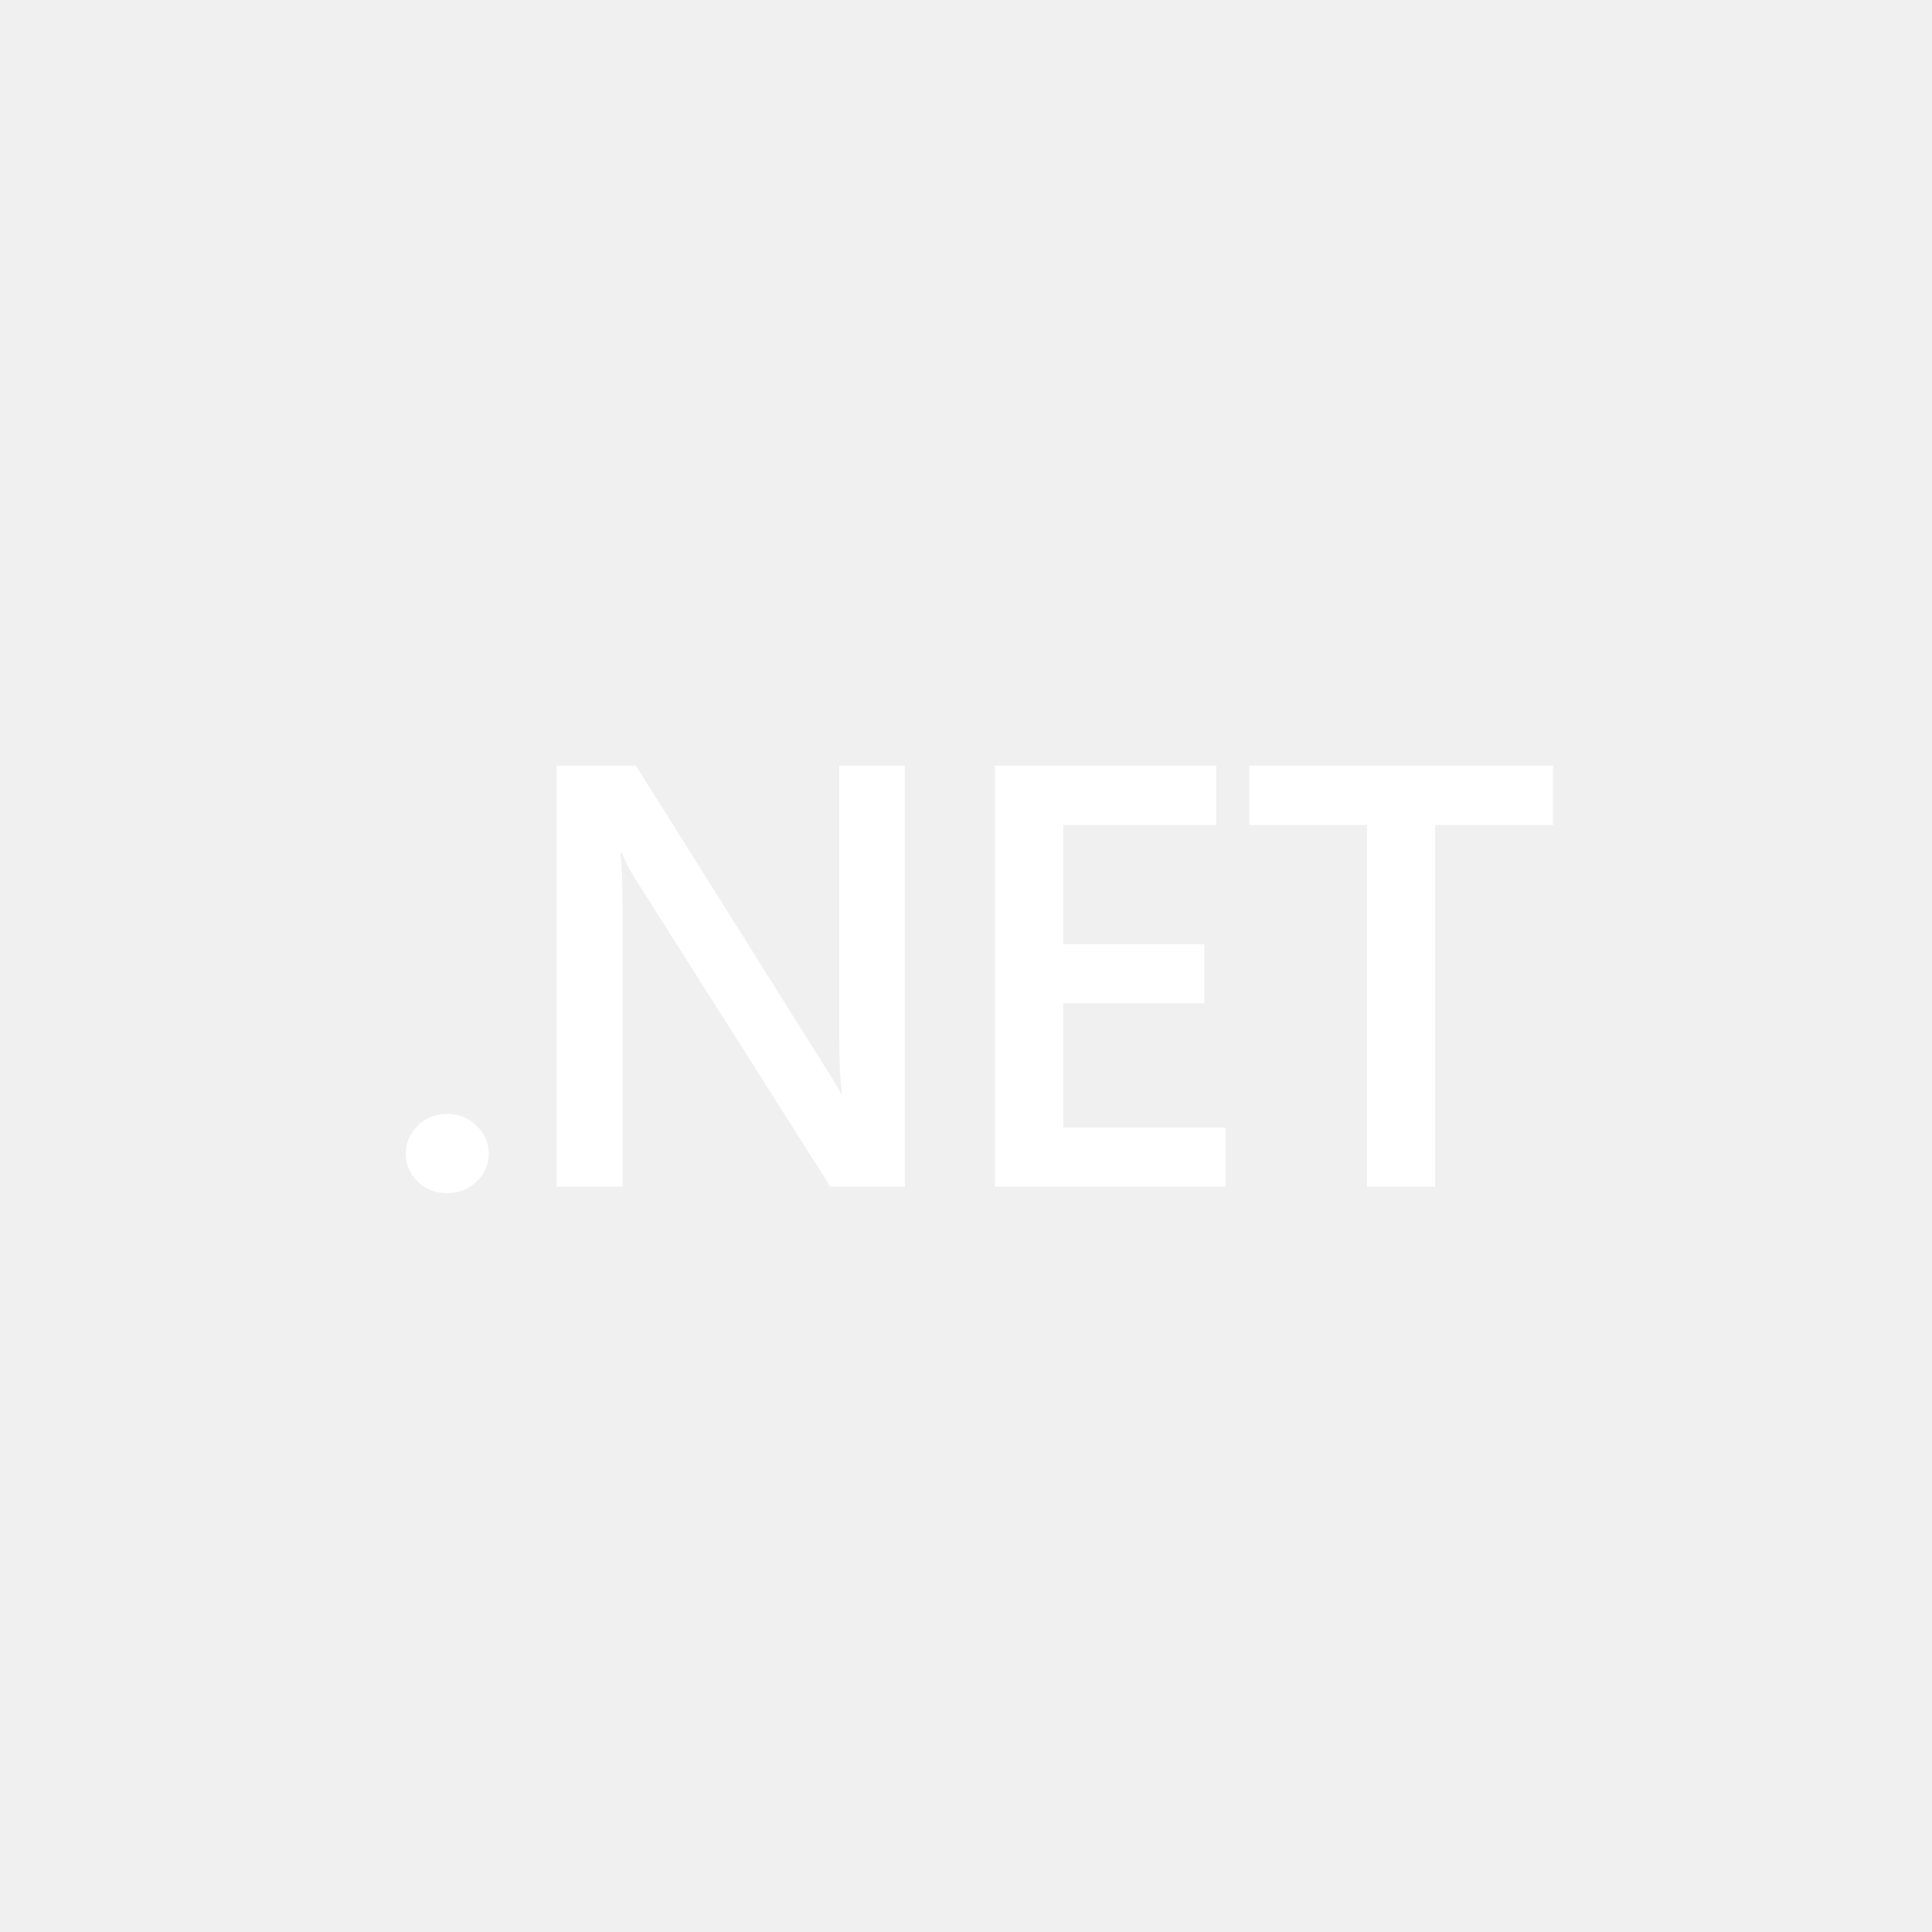
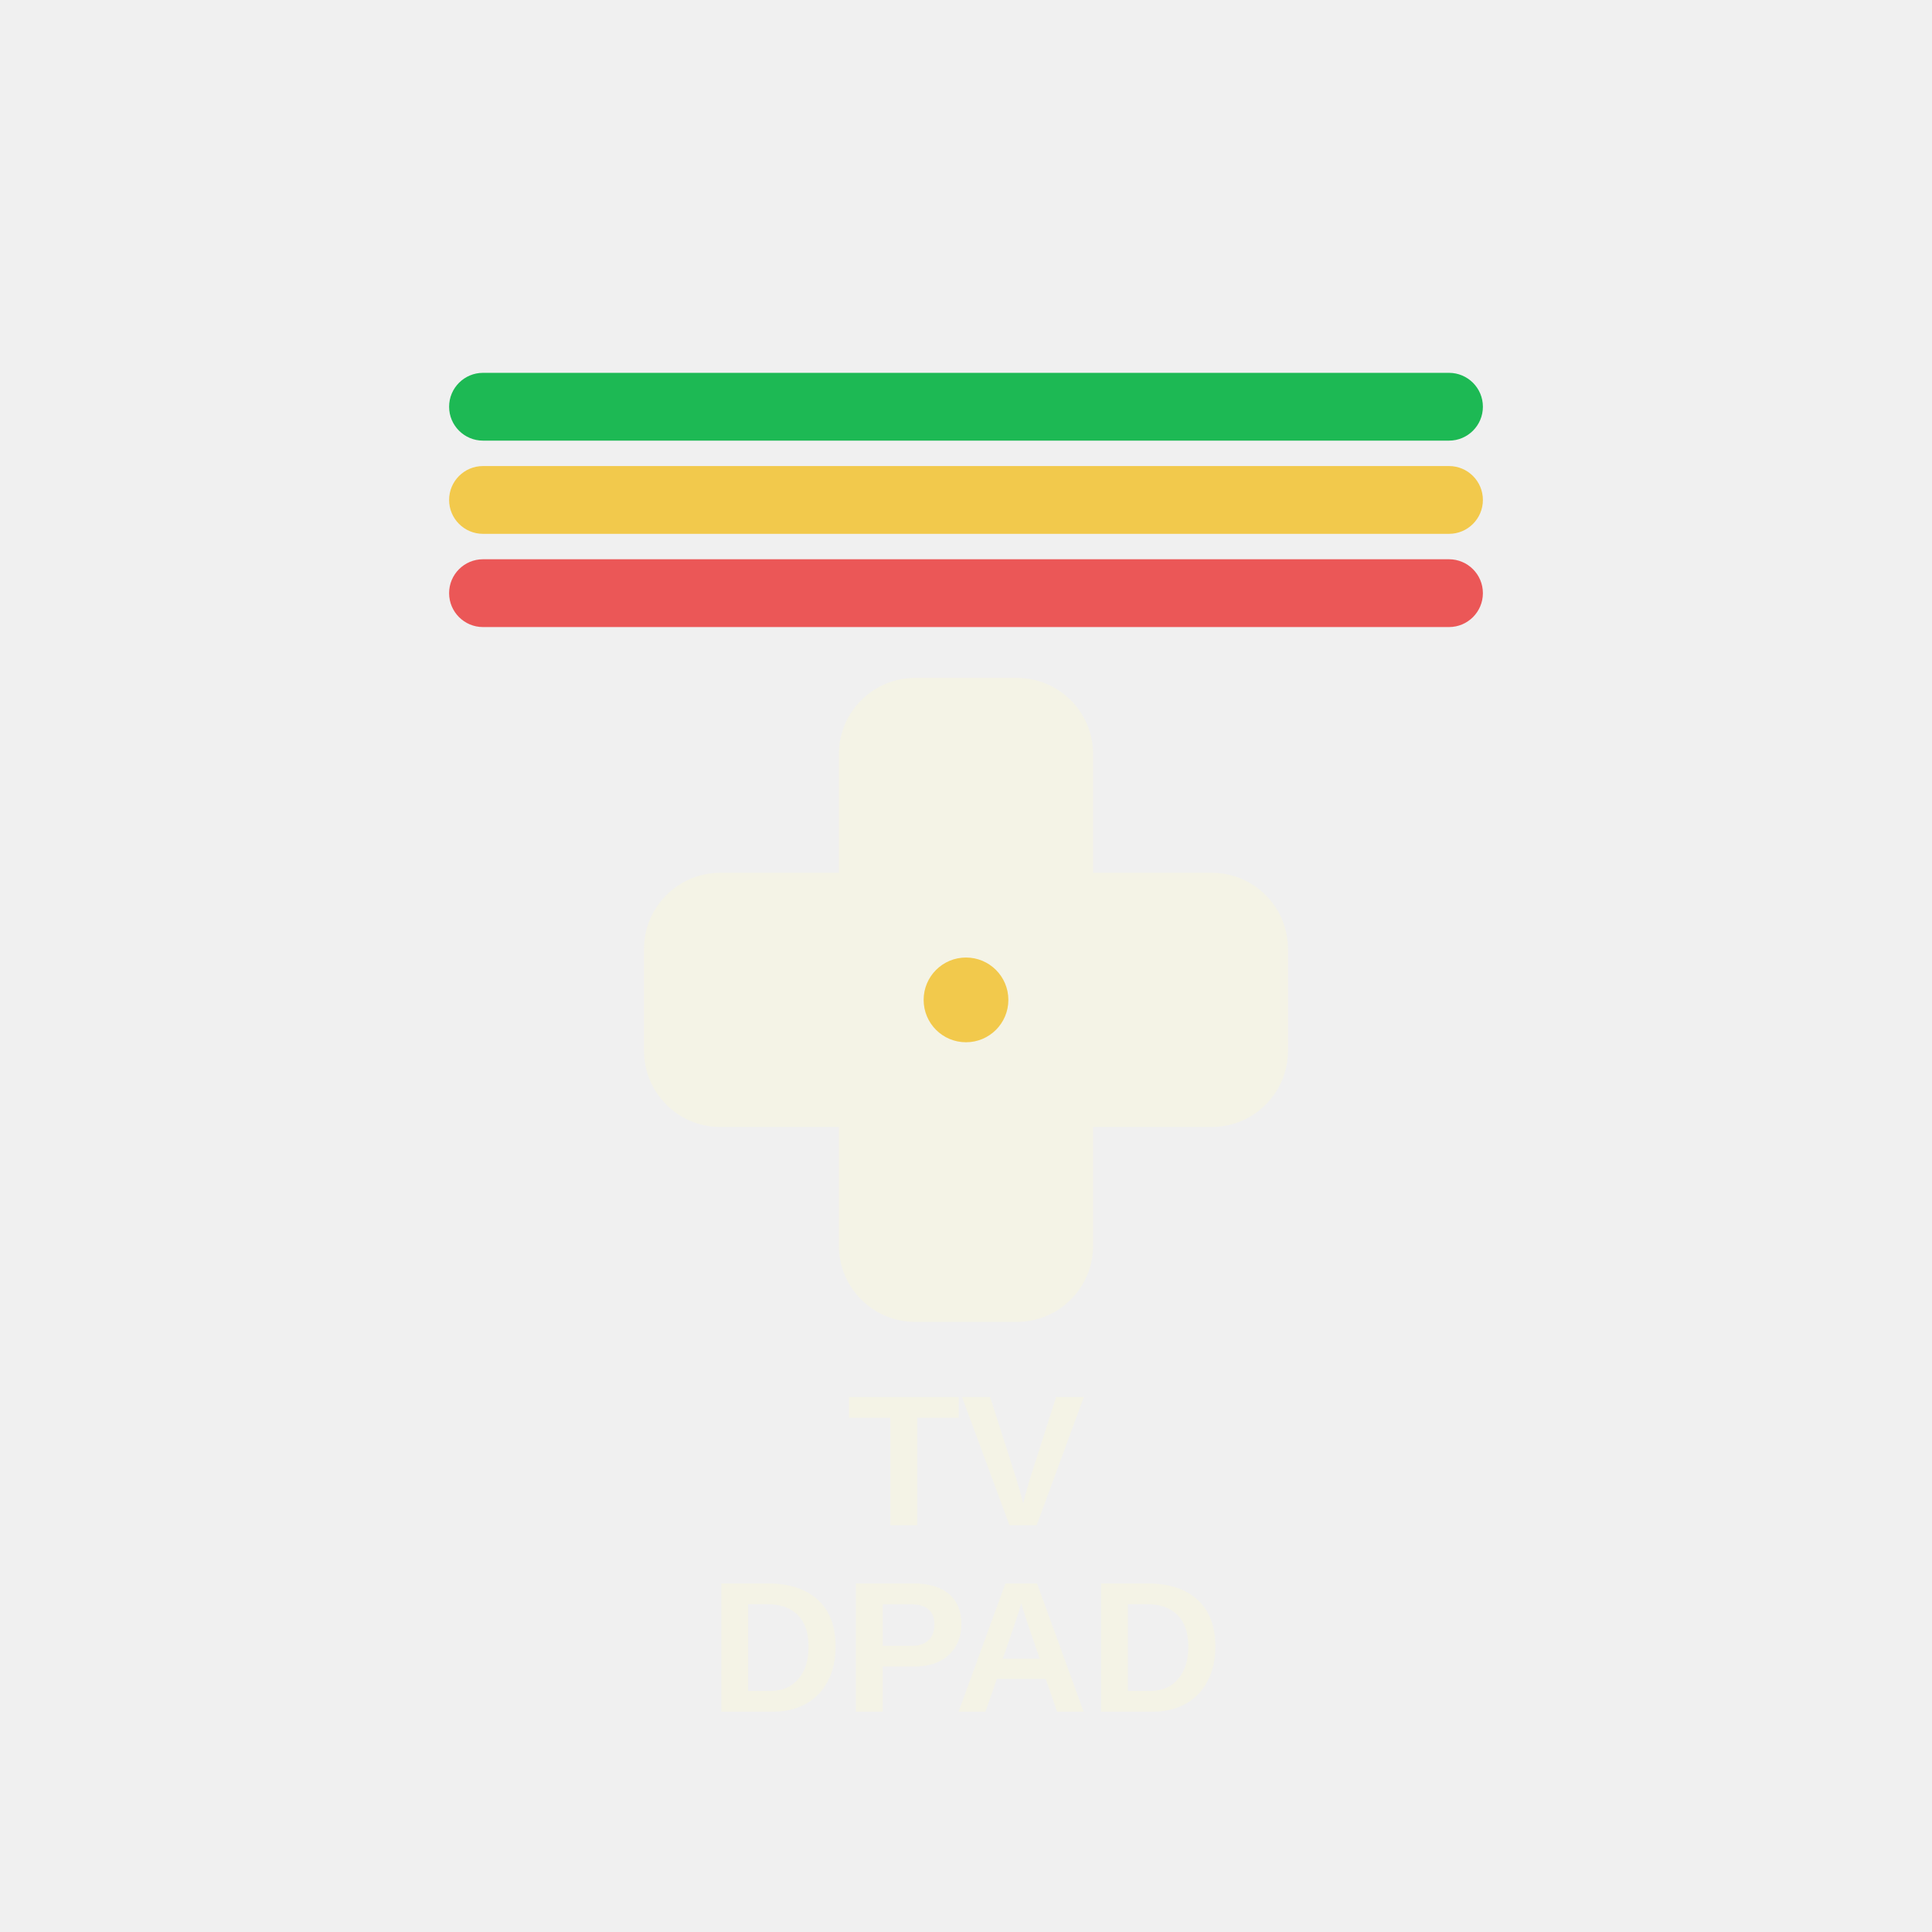
- <svg xmlns="http://www.w3.org/2000/svg" width="456" height="456" viewBox="0 0 456 456" version="1.1" xml:space="preserve" style="fill-rule:evenodd;clip-rule:evenodd;stroke-linejoin:round;stroke-miterlimit:2;">
-   <path d="m 105.5,281.609 c -2.703,0 -5.001,-0.9 -6.893,-2.702 -1.892,-1.848 -2.838,-4.042 -2.838,-6.582 0,-2.587 0.946,-4.804 2.838,-6.652 1.892,-1.848 4.19,-2.772 6.893,-2.772 2.748,0 5.068,0.924 6.96,2.772 1.937,1.848 2.906,4.064 2.906,6.652 0,2.54 -0.968,4.734 -2.906,6.582 -1.892,1.802 -4.212,2.702 -6.96,2.702 z" style="fill:#ffffff;fill-rule:nonzero;stroke-width:0.838" />
-   <path d="M 213.561,280.084 H 195.99 L 149.7,207.054 c -1.171,-1.848 -2.14,-3.765 -2.906,-5.751 h -0.406 c 0.361,2.125 0.541,6.675 0.541,13.65 v 65.132 h -15.543 v -99.36 h 18.719 l 44.737,71.298 c 1.892,2.957 3.109,4.989 3.649,6.098 h 0.27 c -0.45,-2.632 -0.676,-7.09 -0.676,-13.373 v -64.023 h 15.476 z" style="fill:#ffffff;fill-rule:nonzero;stroke-width:0.838" />
-   <path d="m 289.251,280.084 h -54.401 v -99.36 h 52.238 v 13.997 h -36.154 v 28.131 h 33.316 v 13.927 h -33.316 v 29.378 h 38.316 z" style="fill:#ffffff;fill-rule:nonzero;stroke-width:0.838" />
-   <path d="M 366.565,194.721 H 338.722 v 85.363 h -16.084 v -85.363 h -27.775 v -13.997 h 71.701 z" style="fill:#ffffff;fill-rule:nonzero;stroke-width:0.838" />
+ <svg xmlns="http://www.w3.org/2000/svg" width="456" height="456" viewBox="0 0 456 456">
+   <defs>
+     <style>
+       .fg { fill: #F4F3E6; }
+       .green { fill: #1DB954; }
+       .gold { fill: #F2C94C; }
+       .red { fill: #EB5757; }
+     </style>
+   </defs>
+   <g transform="translate(0,0)">
+     <rect x="106" y="88" width="244" height="16" rx="8" class="green" />
+     <rect x="106" y="110" width="244" height="16" rx="8" class="gold" />
+     <rect x="106" y="132" width="244" height="16" rx="8" class="red" />
+     <rect x="198" y="160" width="60" height="152" rx="18" class="fg" />
+     <rect x="152" y="206" width="152" height="60" rx="18" class="fg" />
+     <circle cx="228" cy="236" r="10" class="gold" />
+     <text x="228" y="360" text-anchor="middle" font-family="Arial, Helvetica, sans-serif" font-size="44" font-weight="800" class="fg">TV</text>
+     <text x="228" y="404" text-anchor="middle" font-family="Arial, Helvetica, sans-serif" font-size="44" font-weight="800" class="fg">DPAD</text>
+   </g>
</svg>
